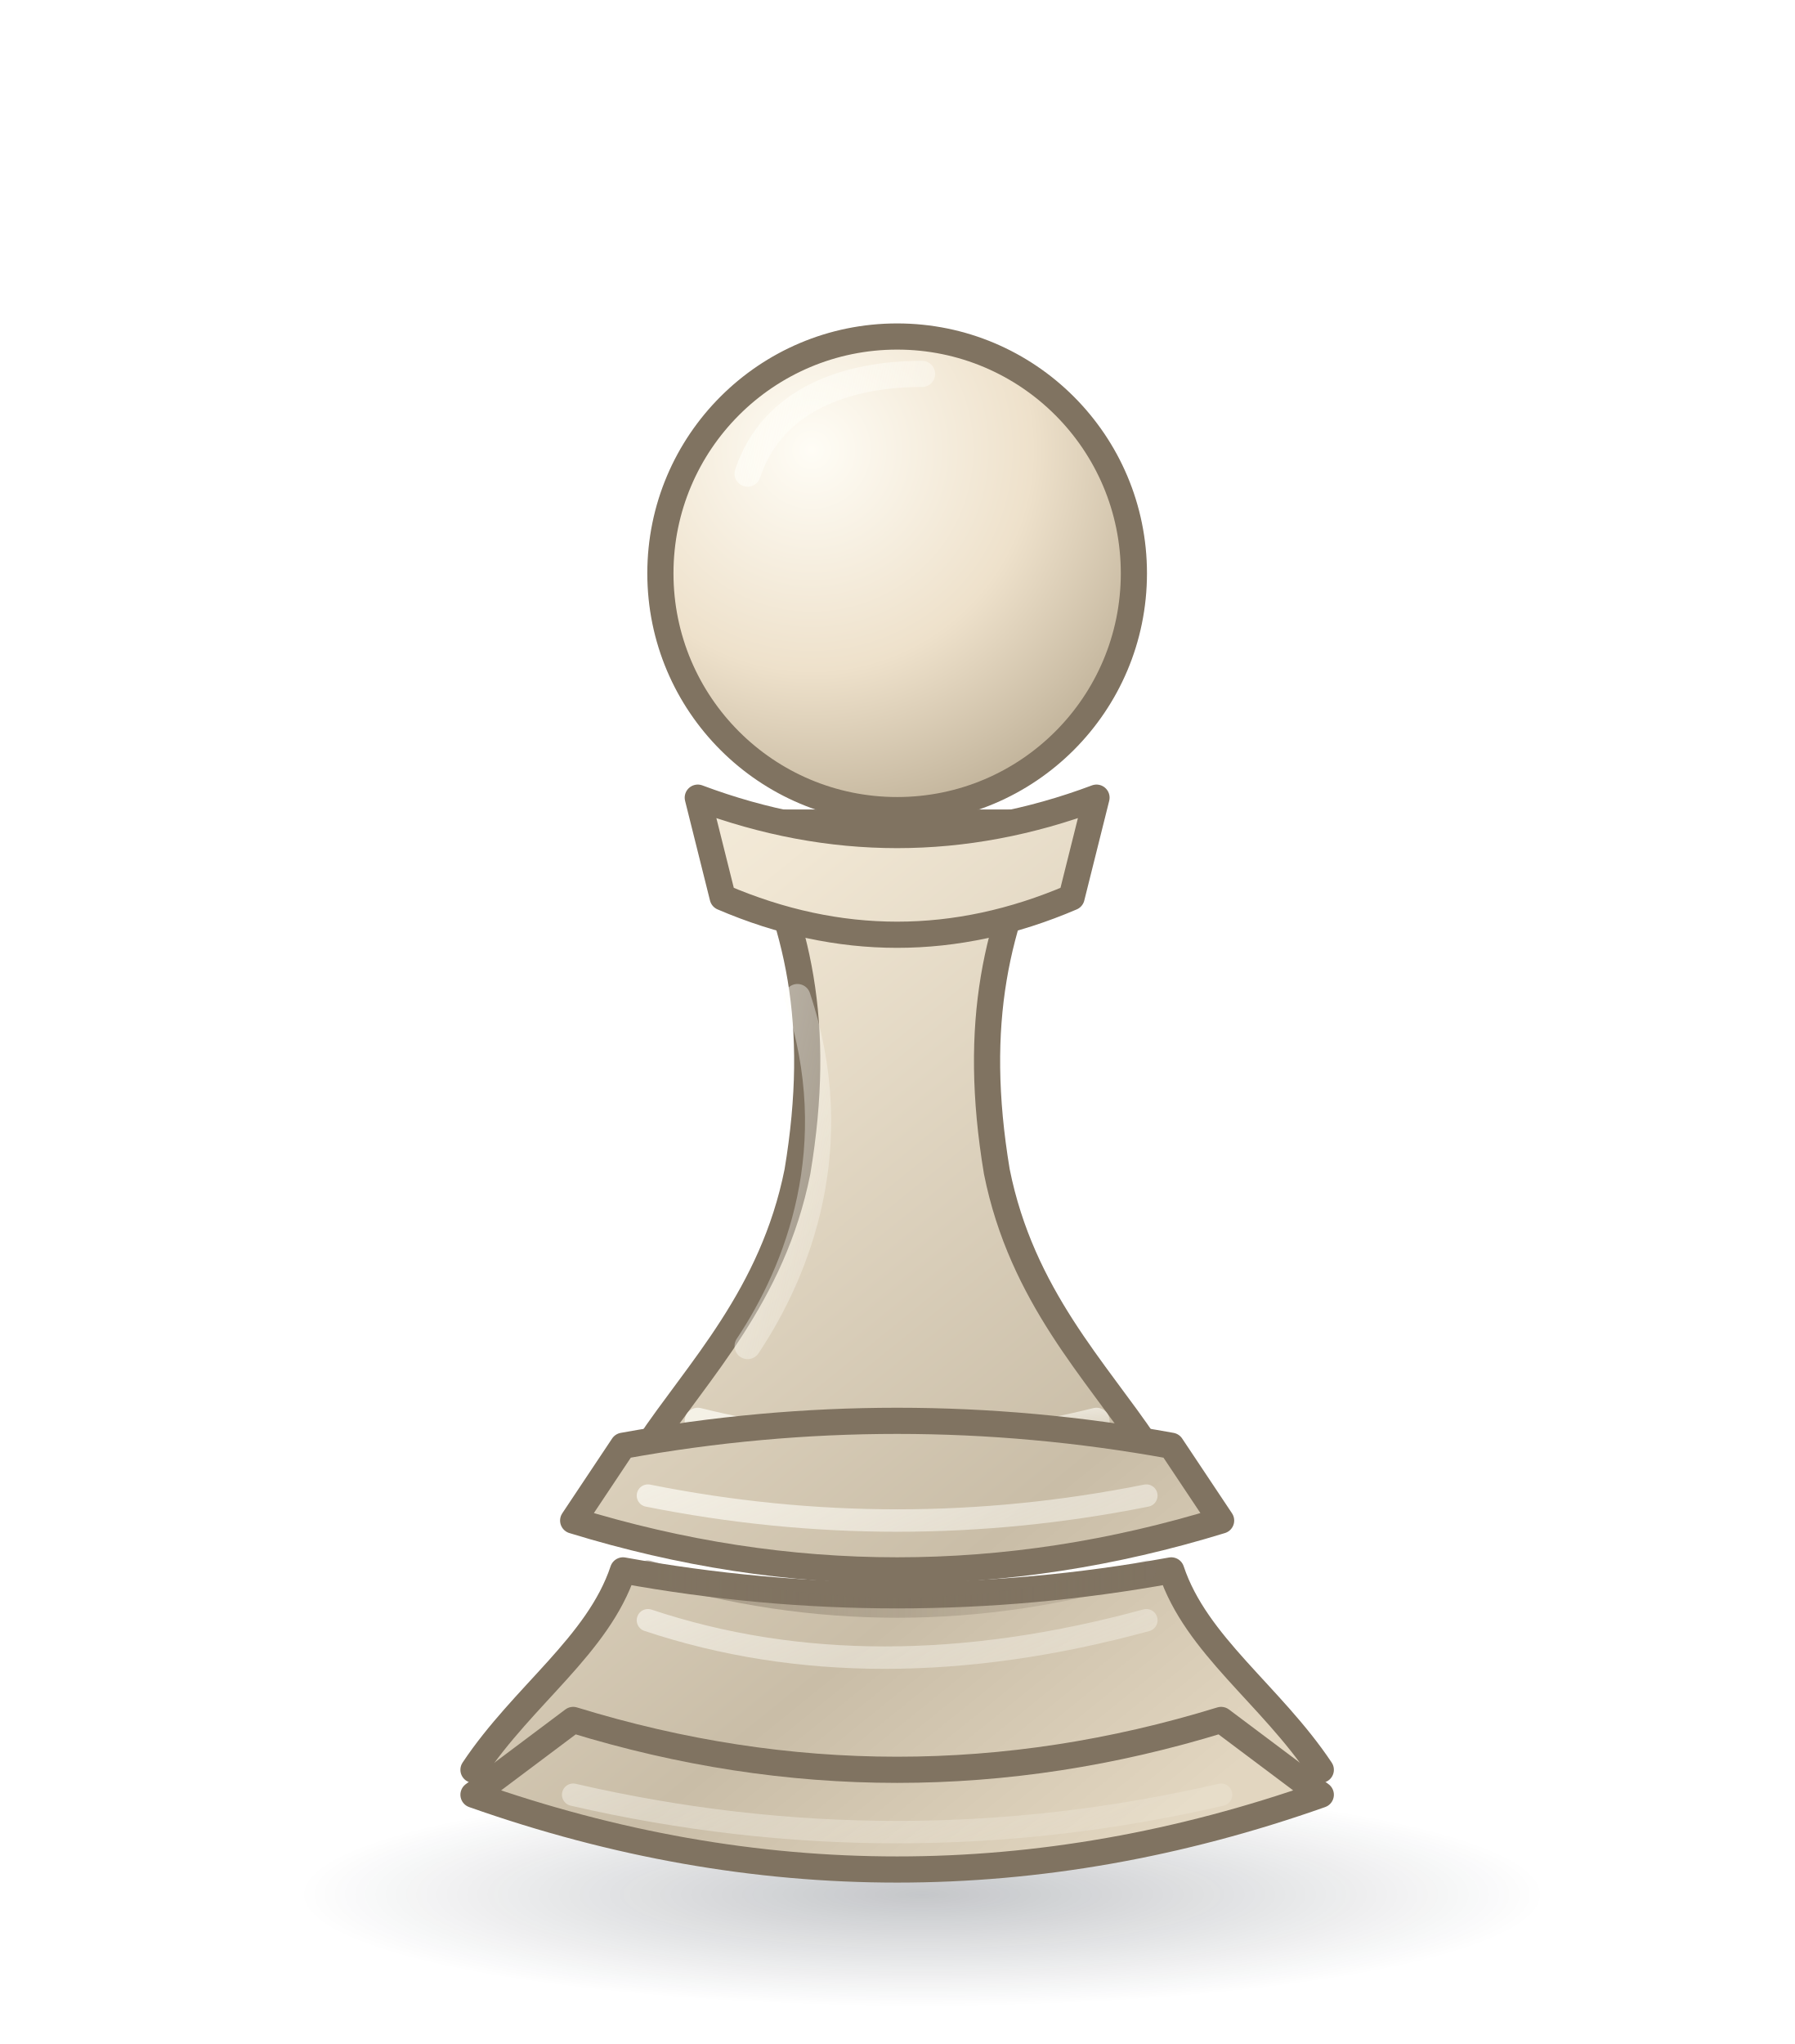
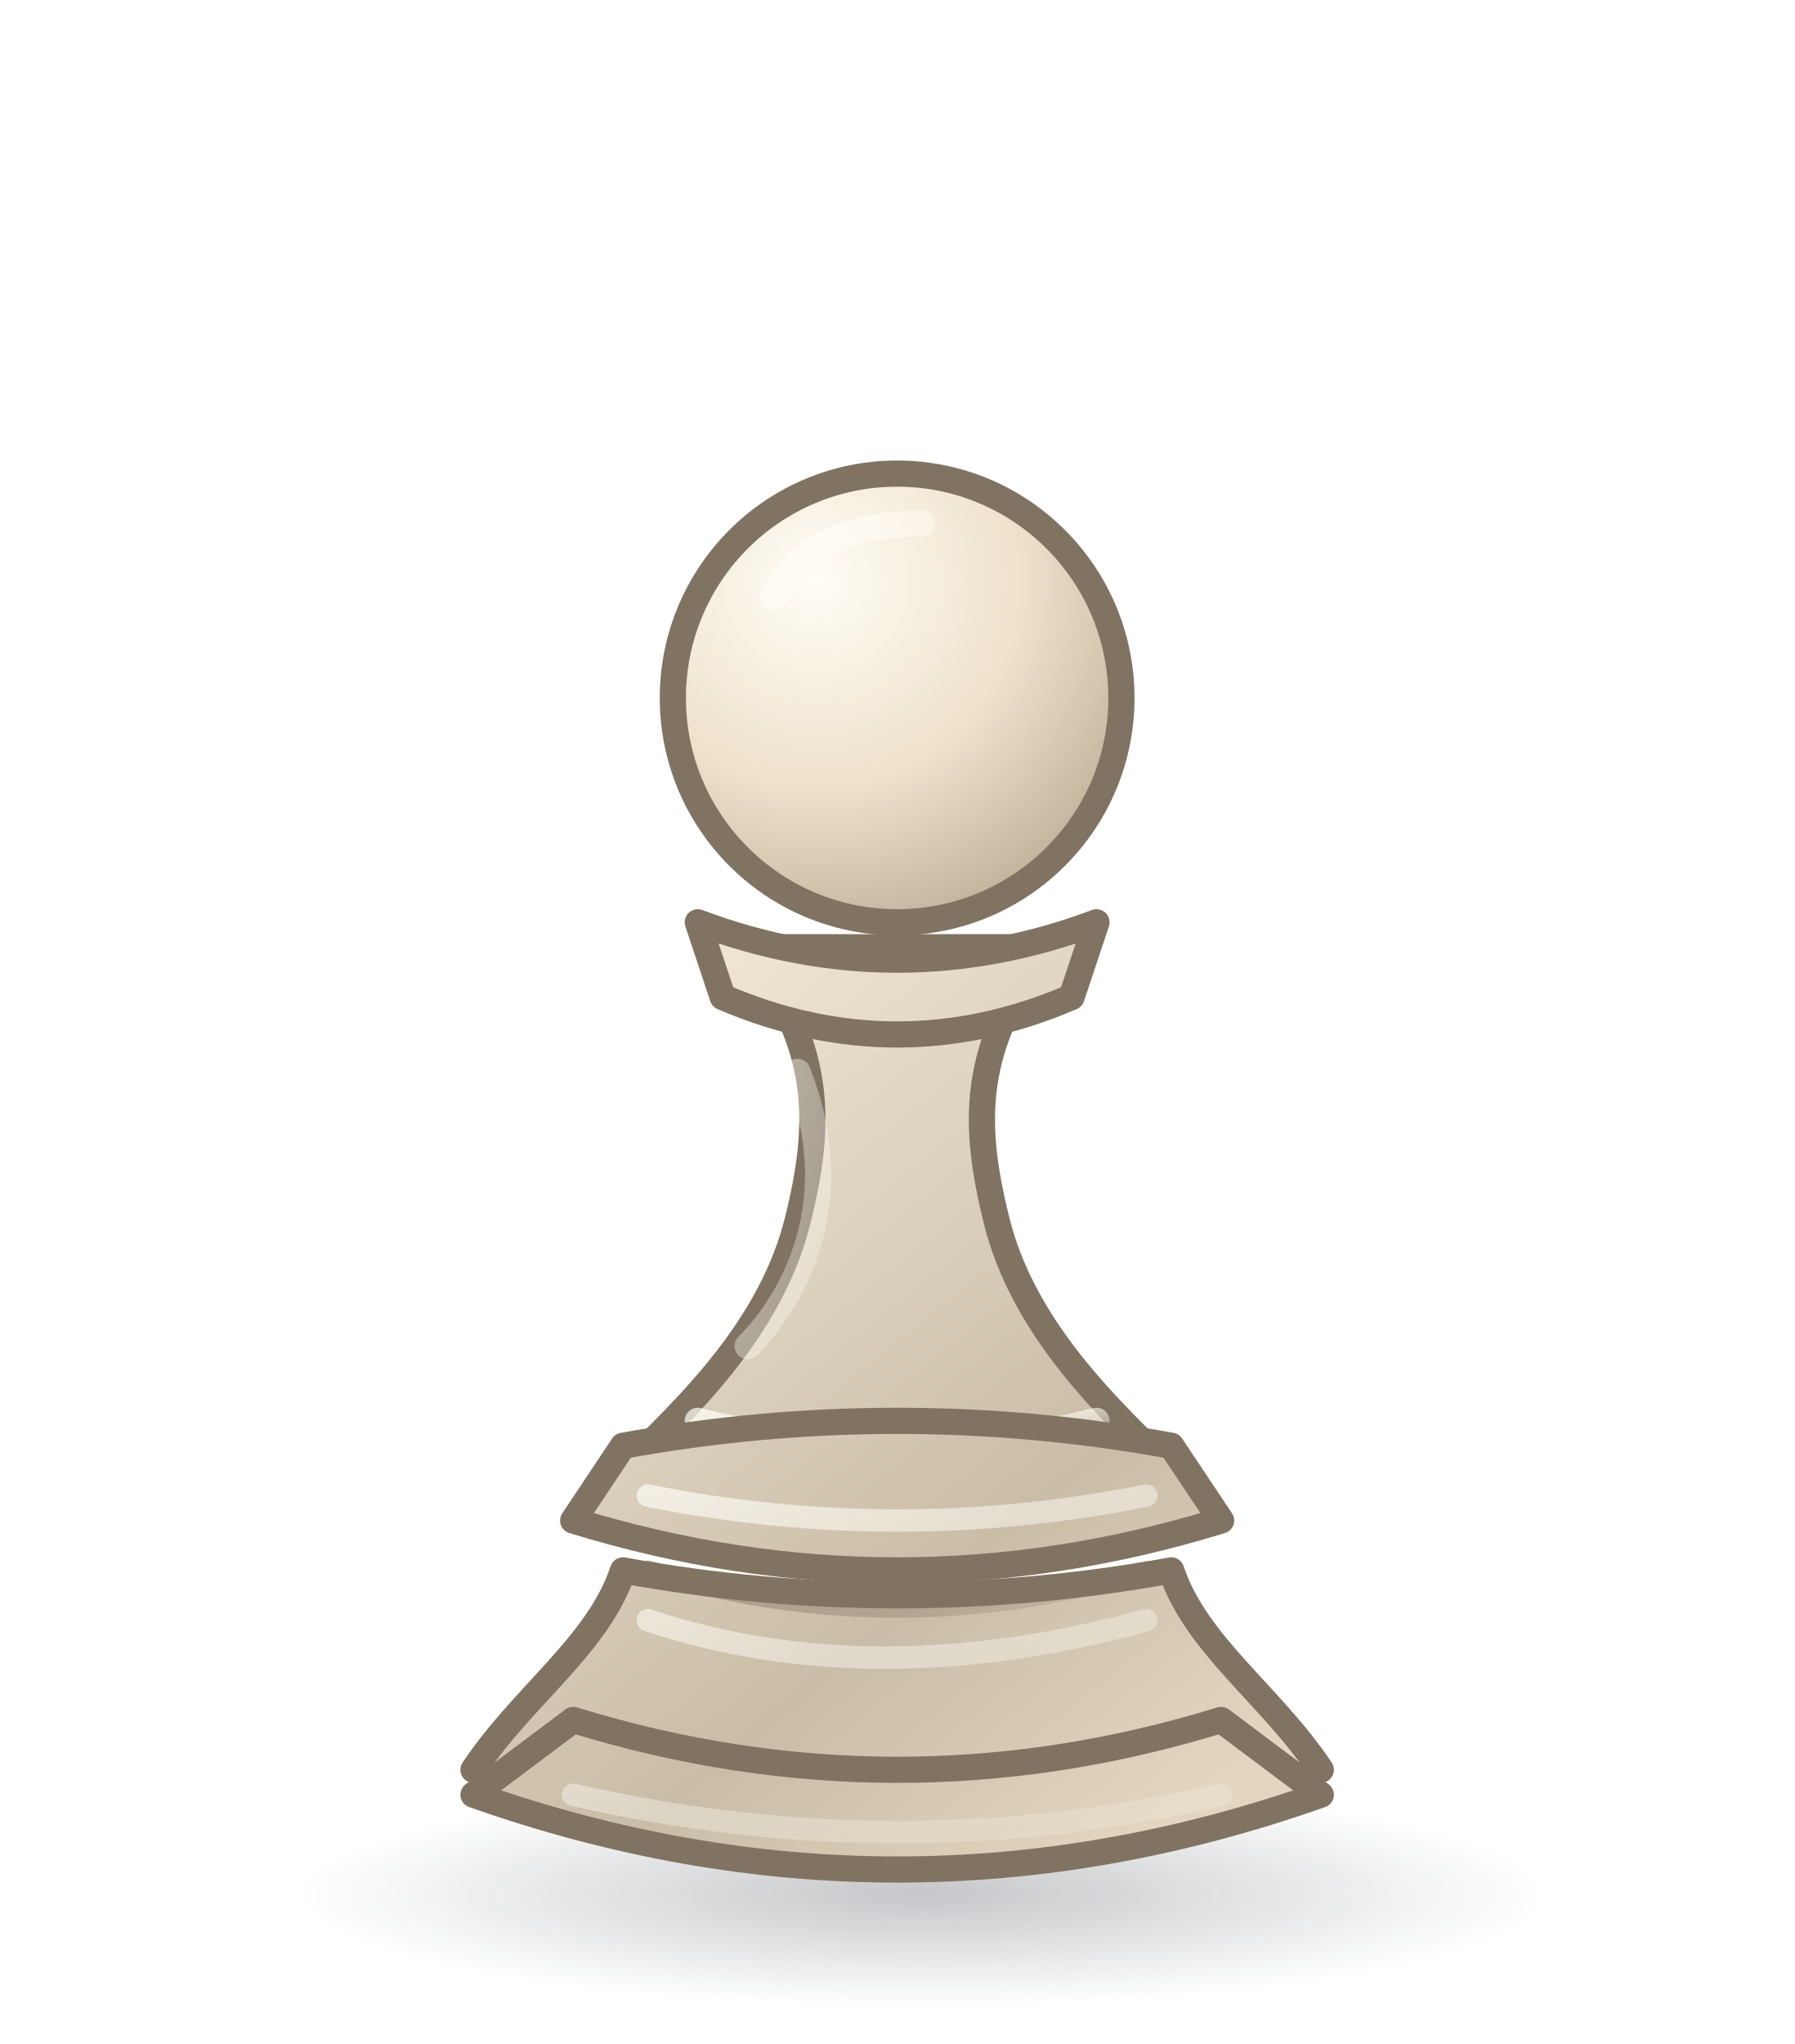
<svg xmlns="http://www.w3.org/2000/svg" viewBox="0 0 72 82">
  <defs>
    <linearGradient id="body" x1="19" y1="18" x2="57" y2="65" gradientUnits="userSpaceOnUse">
      <stop stop-color="#fffaf0" />
      <stop offset=".34" stop-color="#f1e7d4" />
      <stop offset=".78" stop-color="#c9bda7" />
      <stop offset="1" stop-color="#e2d6c0" />
    </linearGradient>
    <radialGradient id="sphere" cx=".32" cy=".24" r=".83">
      <stop stop-color="#fffdf6" />
      <stop offset=".56" stop-color="#eee1cb" />
      <stop offset="1" stop-color="#beb097" />
    </radialGradient>
    <linearGradient id="rim" x1="0" y1="0" x2=".8" y2="1">
      <stop stop-color="#fffef8" stop-opacity=".7" />
      <stop offset="1" stop-color="#fffef8" stop-opacity=".16" />
    </linearGradient>
    <linearGradient id="shade">
      <stop stop-color="#807361" stop-opacity=".5" />
      <stop offset="1" stop-color="#807361" stop-opacity=".15" />
    </linearGradient>
    <linearGradient id="ink">
      <stop stop-color="#807361" />
      <stop offset="1" stop-color="#807361" />
    </linearGradient>
    <radialGradient id="shadow">
      <stop stop-color="#0c1420" stop-opacity=".24" />
      <stop offset="1" stop-color="#0c1420" stop-opacity="0" />
    </radialGradient>
  </defs>
  <ellipse cx="37" cy="76" rx="25" ry="4.5" fill="url(#shadow)" />
  <g fill="url(#body)" stroke="#807361" stroke-width="1.05" stroke-linejoin="round" stroke-linecap="round">
-     <path d="M30 33 C32 37 33 41 32 47 C31 52 28 55 26 58 H46 C44 55 41 52 40 47 C39 41 40 37 42 33 Z" />
-     <path d="M28 32 Q36 35 44 32 L43 36 Q36 39 29 36 Z" />
-     <circle cx="36" cy="23" r="9.5" fill="url(#sphere)" />
-     <path d="M30 19 C31 16 34 15 37 15 M32 40 C34 46 32 51 30 54" fill="none" stroke="url(#rim)" />
+     <path d="M30 38 C33 42 33 45 32 49 C31 53 28 56 26 58 H46 C44 56 41 53 40 49 C39 45 39 42 42 38 Z" />
+     <path d="M28 37 Q36 40 44 37 L43 40 Q36 43 29 40 Z" />
+     <circle cx="36" cy="28" r="9" fill="url(#sphere)" />
+     <path d="M31 24 C32 22 34 21 37 21 M32 43 C34 48 32 52 30 54" fill="none" stroke="url(#rim)" />
    <path d="M28 57 Q36 59 44 57" fill="none" stroke="url(#rim)" />
    <path d="M25 58 Q36 56 47 58 L49 61 Q36 65 23 61 Z" />
    <path d="M25 63 Q36 65 47 63 C48 66 51 68 53 71 Q36 77 19 71 C21 68 24 66 25 63 Z" />
    <path d="M23 69 Q36 73 49 69 L53 72 Q36 78 19 72 Z" />
    <path d="M26 60 Q36 62 46 60 M26 65 Q35 68 46 65 M23 72 Q36 75 49 72" fill="none" stroke="url(#rim)" stroke-width=".9" />
    <path d="M26 63 Q36 66 46 63" fill="none" stroke="url(#shade)" stroke-width=".8" />
  </g>
</svg>
